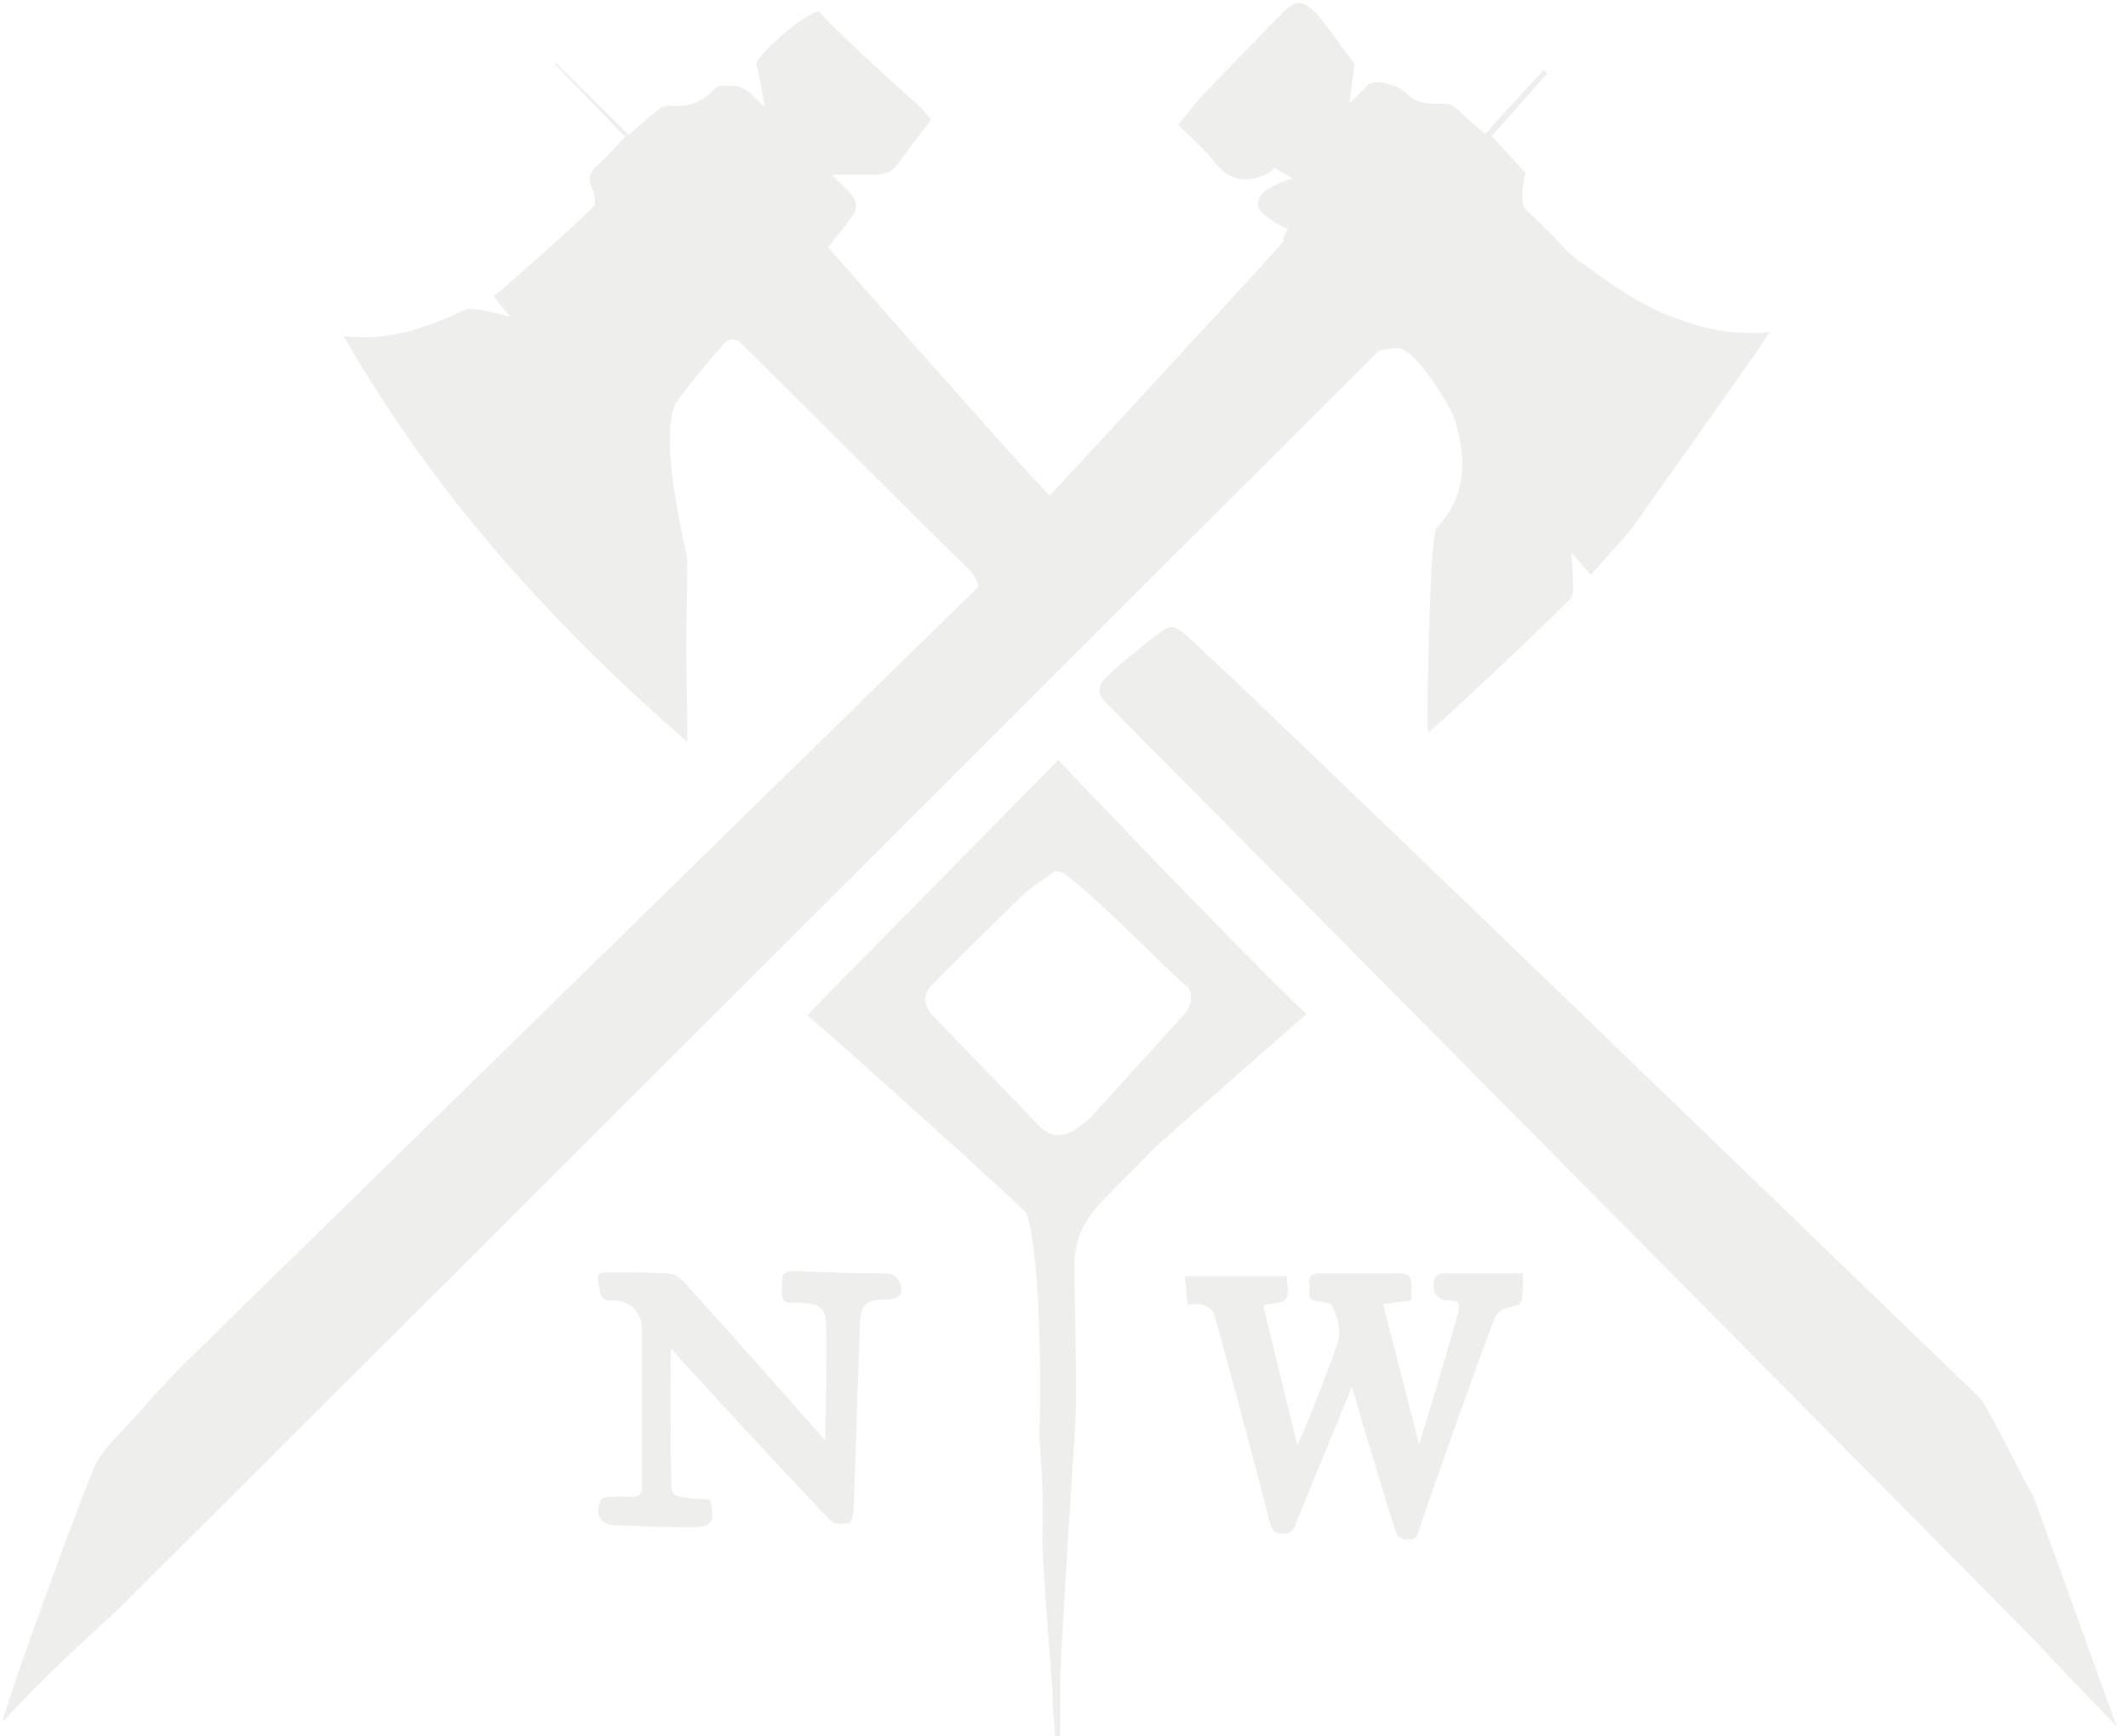
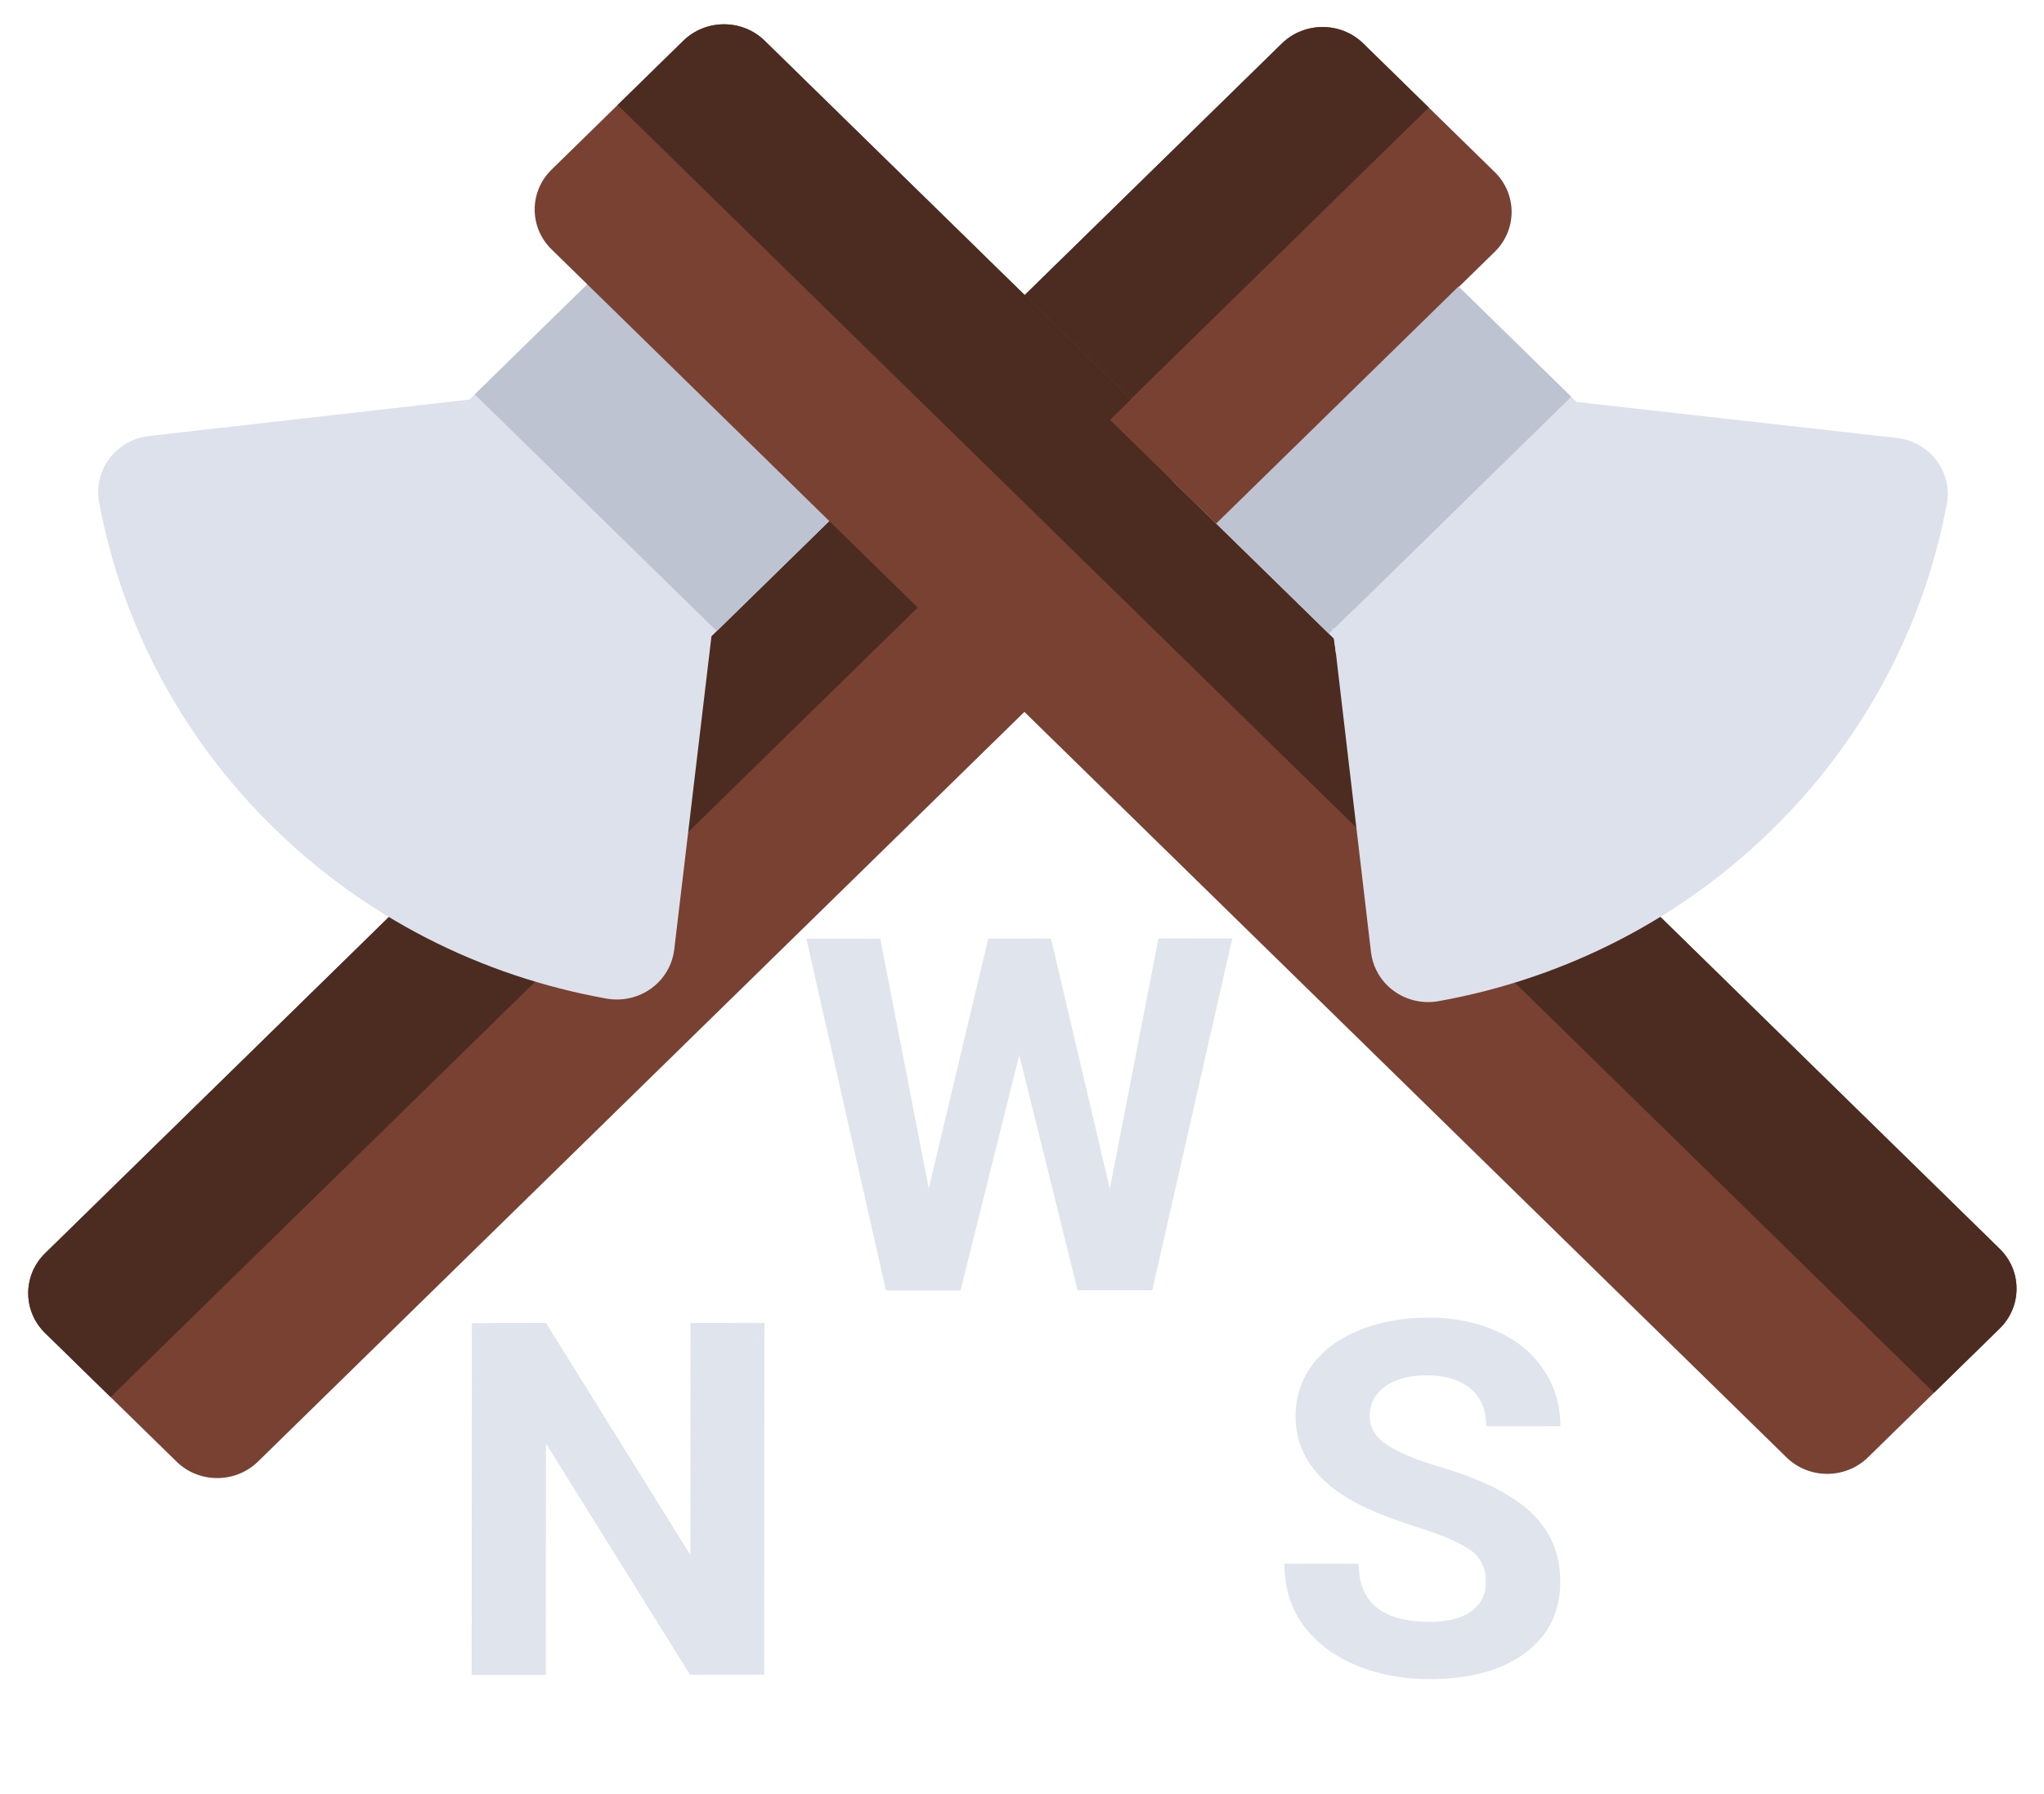
- <svg xmlns="http://www.w3.org/2000/svg" version="1.1" x="0px" y="0px" viewBox="0 0 225.4 183.9" xml:space="preserve" fill="#eeefed">
-   <path d="M224.1,182.8c-2.8-2.9-5.6-5.8-8.3-8.7c-1-1.1-98-99-98.8-99.8c-0.7-0.7-0.7-1.6,0-2.4c1.6-1.6,6.1-5.2,6.7-5.4  c0.8-0.2,1.2,0.2,1.8,0.7c2.1,1.5,83.2,80,84.1,80.8c0.9,0.8,5.6,10.6,5.8,10.5c0.1,0.3,0.2,0.6,0.3,0.9c2.8,7.7,5.6,15.5,8.4,23.2  C224.3,182.7,224.2,182.8,224.1,182.8z" />
-   <path d="M112.1,80.5c3.1,3.4,24.3,25.4,26.3,26.9c-0.4,0.4-16.1,14.1-16.4,14.5c-1.6,1.7-3.3,3.3-4.9,5c-2.1,2-3.3,4.3-3.3,7.2  c0,2.1,0.3,14.1,0.1,16.7c-0.1,1.6-1.6,24.7-1.6,27.1c0,2.3,0,4.5,0,6.8c-0.2,0-0.3,0-0.5,0c-0.1-1.7-0.3-3.4-0.3-5  c-0.1-2.4-0.9-10.7-1.1-16.5c0.2-6.7-0.3-9.6-0.3-11.3c0.1-2.9,0.3-18.6-1.4-23.4c-0.1-0.3-21.3-19.5-23.2-20.9  C88.7,104.2,111.2,81.5,112.1,80.5z M111.7,92.3c-0.8,0.7-2.2,1.5-2.9,2.1c-1,0.9-9.7,9.5-10.3,10.2c-0.7,0.8-0.6,2,0.1,2.8  c3.8,3.9,7.6,7.9,11.4,11.8c1.5,1.6,3.1,1.5,5.6-0.9c1.3-1.5,9.1-9.9,10.1-11.2c0.6-0.7,0.6-2.1,0-2.6c-1.4-1.1-8.6-8.4-11.3-10.6  C113.3,93.1,112.9,92.3,111.7,92.3z" />
-   <path d="M141.7,142.2c0.4-1.4,0-2.6-0.6-3.8c-0.1-0.3-0.9-0.5-1.4-0.5c-1.6-0.1-0.8-1.2-1-1.9c-0.2-0.7,0.3-1.1,1-1.1  c2.8,0,5.7,0,8.5,0c1,0,1.3,0.4,1.3,1.3c0,0.5,0,1,0,1.6c-1,0.1-1.8,0.2-3,0.4c1.3,5.1,2.6,10,3.8,14.8c0.1,0,3.7-12.2,4.2-14.1  c0.2-0.8-0.1-1.1-0.9-1.1c-1.4,0-2.1-1-1.6-2.4c0.1-0.2,0.4-0.5,0.7-0.5c2.8,0,5.7,0,8.6,0c0,0.6,0,1.2,0,1.7  c-0.1,1.7-0.1,1.6-1.8,2c-0.4,0.1-0.9,0.5-1.1,0.9c-0.8,1.7-7.6,21-8.2,22.9c-0.2,0.8-0.8,0.7-1.3,0.7c-0.4,0-0.9-0.3-1-0.6  c-1.1-3.4-4.2-13.7-4.7-15.6c-0.4,1.1-5.7,13.8-6,14.7c-0.3,0.8-0.8,0.9-1.5,0.9c-0.8,0-1-0.5-1.2-1.2c-1.7-6.7-5.7-21.6-6-22.3  c-0.2-0.4-0.8-0.6-1.2-0.8c-0.4-0.1-0.9,0-1.5,0c-0.1-1-0.2-2-0.3-3c3.7,0,7.1,0,10.8,0c0,0.8,0.3,1.9-0.1,2.4  c-0.3,0.5-1.4,0.4-2.4,0.7c1.2,4.9,2.4,9.9,3.6,14.8C137.6,153.1,141,144.4,141.7,142.2z" />
-   <path d="M87.4,152.6c0.1-3.3,0.2-11.4,0.1-12.4c0-1.3-0.6-2-1.9-2.1c-0.5-0.1-1-0.1-1.5-0.1c-1.1,0.2-1.3-0.4-1.3-1.3  c0-2,0.1-2.1,2-2c2.9,0.1,5.8,0.2,8.8,0.2c0.9,0,1.5,0.3,1.8,1.2c0.3,1-0.2,1.5-1.2,1.6c-0.2,0-0.5,0-0.7,0c-1.7,0-2.3,0.6-2.4,2.3  c-0.1,2.7-0.6,18-0.7,20.2c0,0.4-0.3,1.2-0.5,1.2c-0.6,0.1-1.4,0.1-1.8-0.2c-1.3-1.2-15.2-16.2-17-18.3c-0.1,0.4-0.1,9.6,0,14  c0,1.5,0.2,1.6,1.7,1.8c0.8,0.1,1.6,0.1,2.4,0.2c0.6,2.3,0.3,2.9-2,2.9c-2.7,0-5.5-0.1-8.2-0.2c-1.4,0-2.1-1.4-1.3-2.7  c0.1-0.2,0.5-0.3,0.7-0.3c0.8,0,1.7-0.1,2.5,0c0.8,0,1.1-0.3,1.1-1.1c0-3.2,0-14.2,0-16.6c0-1.9-1.3-3.2-3.2-3.1  c-1.3,0-1.2-0.9-1.4-1.6c-0.2-1.3-0.1-1.4,1.2-1.4c2,0,4,0,5.9,0.1c0.9,0,1.6,0.4,2.2,1.2C74,137.5,86.2,151.2,87.4,152.6z" />
-   <path d="M182,35c-4.6-0.9-8.7-2.9-12.4-5.7c-0.1,0-0.1-0.1-0.2-0.1c-1.1-0.9-2.4-1.6-3.4-2.6c-1.4-1.5-2.9-3-4.4-4.4  c-0.7-0.7-0.2-3.2,0-3.9c-1.1-1.1-2.3-2.5-3.6-3.9c2-2.2,3.9-4.4,5.9-6.6c-0.1-0.1-0.3-0.3-0.4-0.4c-2.1,2.3-4.1,4.5-6.2,6.8  c-1.1-1-2-1.7-2.8-2.5c-0.6-0.6-1.2-0.8-2-0.7C151.3,11,150,11,149,9.9c-0.7-0.7-3.2-1.7-4.1-0.9c-0.6,0.6-1.3,1.3-1.9,1.9  c-0.1,0,0.3-3,0.5-4.1c-0.3-0.3-3.5-4.9-4.2-5.5c-1.3-1.3-2.1-1.3-3.4,0c-2.8,2.9-5.6,5.7-8.4,8.7c-1,1-1.8,2.2-2.7,3.2  c1.3,1.4,2.7,2.5,3.7,3.8c1.4,1.9,3.1,2.5,5.3,1.6c0.4-0.1,0.7-0.4,1.2-0.8c0.4,0.2,1,0.6,1.9,1.1c-2.8,0.9-3.9,1.8-3.6,3.1  c0.2,0.7,2.4,2.1,3.1,2.2c-0.1,0.4-0.6,1-0.4,1.3c0.1,0.1-24.8,27-24.8,27c-1.7-1.5-22.6-25.3-23.5-26.3c0.9-1.1,1.7-2.1,2.5-3.2  c0.7-0.9,0.6-1.8-0.2-2.6c-0.7-0.7-1.4-1.4-1.9-1.9c1.2,0,2.5,0,3.8,0c1.1,0,2.3,0.1,3.1-1c0.4-0.6,3.3-4.4,3.6-4.8  c-0.4-0.5-0.9-1.2-1.5-1.7C95.5,9.6,87,1.9,86.8,1.2c-1.8,0.2-6.9,5-6.7,5.6c0.4,1.4,0.6,2.9,0.9,4.5c-1.2-0.9-1.8-2.2-3.5-2.2  c-0.7,0-1.4-0.2-1.9,0.4c-1.2,1.3-2.7,1.9-4.6,1.7c-0.5-0.1-1.1,0.2-1.5,0.6c-1,0.8-1.9,1.6-2.9,2.5c-0.5-0.5-7.3-7.2-7.7-7.6  c0,0-0.1,0.1-0.1,0.1c0.4,0.5,7,7.2,7.4,7.7c-1,1.1-1.9,2.1-3,3.1c-0.8,0.7-0.9,1.4-0.5,2.3c0.2,0.3,0.4,1.6,0.3,1.8  c-1.5,1.7-8.7,8-10.7,9.7c0.5,0.7,1.1,1.4,1.7,2.1c-0.1,0.1-3.9-1.1-4.7-0.7c-4,1.9-8.1,3.4-12.9,2.8c9.5,16.6,22,30.5,36.4,43  c0-0.6,0-1,0-1.4c0-2.8-0.1-5.6-0.1-8.4c0-3.2,0.1-6.3,0.1-9.5c0-0.7-3.2-12.7-1.2-16.6c0.3-0.6,3.9-5,5.1-6.3  c0.5-0.5,1-0.6,1.6-0.2c0.5,0.4,23,22.9,24.2,24c0.7,0.7,1.1,1.3,1.1,2c0,0-83.6,81.8-84.1,82.3c-2.1,2.1-4.1,4.4-6.1,6.6  c-1.1,1.2-2.3,2.3-3.1,3.7c-0.9,1.5-9.9,26.1-10,27.6c0.1-0.1,0.2-0.2,0.3-0.3c3.6-3.9,7.5-7.6,11.5-11.2  c0.9-0.8,133.9-133.7,133.9-133.7c0.7-0.2,1.3-0.3,2-0.3c1.9-0.1,5.7,6.2,6.1,7.6c1.3,4.2,1.2,8.1-1.9,11.4c-0.8,0.8-1,17.9-1,21.2  c0,0.2,0.1,0.3,0.1,0.5c1.4-1.1,11.4-10.5,15.1-14.2c0.5-0.5,0-4.8,0-4.9c0.7,0.8,1.4,1.6,2.1,2.4c1.5-1.7,3-3.3,4.4-5  c0.1-0.2,13.9-19.5,14.6-20.8C187.2,35.4,183.5,35.3,182,35z" />
-   <path d="M215.4,158.7" />
+ <svg xmlns="http://www.w3.org/2000/svg" width="531" height="466" viewBox="0 0 531 466" fill="none">
+   <path d="M11.708 346.259L45.857 379.659C51.701 385.376 61.184 385.367 67.034 379.645L388.3 65.416C394.153 59.692 394.159 50.42 388.315 44.703L354.166 11.303C348.322 5.586 338.842 5.593 332.989 11.317L11.722 325.546C5.873 331.267 5.863 340.542 11.708 346.259Z" fill="#784132" />
+   <path d="M354.166 11.303L371.184 27.948L28.726 362.904L11.708 346.259C5.863 340.542 5.873 331.267 11.722 325.546L332.989 11.317C338.842 5.593 348.322 5.586 354.166 11.303Z" fill="#4C2C21" />
+   <path d="M226.043 104.264C231.887 109.98 231.878 119.255 226.028 124.977L184.826 165.276L175.159 246.654C174.762 249.958 173.241 253.009 170.865 255.333C170.344 255.843 169.781 256.313 169.185 256.75C165.852 259.164 161.646 260.118 157.572 259.393C124.65 253.506 94.745 238.167 71.092 215.032C47.439 191.897 31.756 162.648 25.74 130.45C24.996 126.461 25.975 122.351 28.442 119.091C30.915 115.831 34.648 113.717 38.765 113.248L121.962 103.79L163.164 63.49C169.014 57.769 178.497 57.759 184.341 63.476L226.043 104.264Z" fill="#DCE1EB" />
+   <path d="M163.164 63.49L123.336 102.446L186.2 163.932L226.028 124.977C231.878 119.255 231.887 109.98 226.043 104.264L184.341 63.476C178.497 57.759 169.014 57.769 163.164 63.49Z" fill="#BEC3D2" />
+   <path d="M519.475 345.101L485.279 378.548C479.427 384.273 469.944 384.276 464.102 378.563L143.28 64.769C137.435 59.052 137.442 49.78 143.294 44.056L177.491 10.608C183.343 4.884 192.823 4.878 198.667 10.594L519.49 324.388C525.332 330.102 525.328 339.377 519.475 345.101Z" fill="#784132" />
+   <path d="M177.491 10.609L160.449 27.277L502.434 361.77L519.475 345.101C525.328 339.377 525.332 330.102 519.49 324.388L198.667 10.594C192.823 4.878 183.343 4.884 177.491 10.609Z" fill="#4C2C21" />
+   <path d="M305.481 105.024C299.629 110.748 299.625 120.023 305.467 125.737L346.612 165.98L356.164 247.345C356.556 250.649 358.073 253.698 360.445 256.018C360.966 256.528 361.528 256.997 362.124 257.433C365.453 259.842 369.657 260.791 373.733 260.06C406.663 254.129 436.589 238.749 460.275 215.582C483.961 192.415 499.685 163.145 505.747 130.939C506.497 126.949 505.524 122.84 503.061 119.583C500.593 116.327 496.863 114.218 492.747 113.754L409.563 104.409L368.417 64.165C362.576 58.451 353.093 58.455 347.241 64.179L305.481 105.024Z" fill="#DCE1EB" />
+   <path d="M368.418 64.165L408.19 103.066L345.249 164.629L305.476 125.727C299.634 120.014 299.637 110.739 305.489 105.016L347.242 64.178C353.094 58.454 362.576 58.451 368.418 64.165Z" fill="#BEC3D2" />
+   <rect width="99.643" height="38.544" transform="matrix(0.714894 -0.699233 0.714894 0.699233 288.361 109.064)" fill="#784132" />
+   <rect width="16.964" height="6.211" transform="matrix(0.139725 0.979375 -1.00112 0.137968 350.91 152.313)" fill="#DCE1EB" />
+   <rect width="35.327" height="48.198" transform="matrix(0.714894 0.699233 -0.714894 0.699233 355.717 104.941)" fill="#BEC3D2" />
+   <path d="M288.318 308.816L300.943 243.778L320.131 243.765L299.338 335.172L279.957 335.185L264.79 274.057L249.537 335.205L230.156 335.218L209.492 243.84L228.681 243.827L241.278 308.722L256.726 243.808L273.026 243.797L288.318 308.816Z" fill="#DCE1EB" fill-opacity="0.9" />
+   <path d="M198.515 435.029L179.263 435.042L141.827 374.934L141.784 435.067L122.531 435.08L122.596 343.688L141.849 343.675L179.349 403.908L179.391 343.649L198.58 343.636L198.515 435.029Z" fill="#DCE1EB" fill-opacity="0.9" />
+   <path d="M386.019 410.924C386.022 407.367 384.74 404.648 382.174 402.767C379.609 400.844 374.989 398.838 368.317 396.75C361.644 394.621 356.362 392.532 352.47 390.484C341.863 384.884 336.563 377.334 336.57 367.835C336.574 362.897 337.989 358.502 340.815 354.65C343.684 350.757 347.772 347.72 353.079 345.54C358.429 343.361 364.419 342.269 371.051 342.264C377.725 342.26 383.671 343.448 388.889 345.83C394.107 348.17 398.148 351.494 401.011 355.802C403.917 360.111 405.368 365.006 405.365 370.487L386.112 370.5C386.115 366.316 384.769 363.074 382.076 360.774C379.382 358.432 375.596 357.263 370.719 357.266C366.013 357.27 362.354 358.256 359.743 360.224C357.132 362.151 355.825 364.704 355.823 367.885C355.821 370.856 357.338 373.345 360.374 375.351C363.453 377.358 367.965 379.238 373.911 380.991C384.861 384.206 392.838 388.197 397.84 392.964C402.842 397.731 405.341 403.672 405.336 410.786C405.33 418.695 402.267 424.911 396.146 429.434C390.025 433.916 381.787 436.16 371.433 436.167C364.246 436.172 357.701 434.9 351.798 432.352C345.896 429.761 341.385 426.228 338.265 421.753C335.188 417.277 333.651 412.089 333.655 406.189L352.972 406.176C352.965 416.261 359.122 421.299 371.444 421.291C376.022 421.288 379.595 420.386 382.163 418.585C384.731 416.742 386.017 414.188 386.019 410.924Z" fill="#DCE1EB" fill-opacity="0.9" />
</svg>
